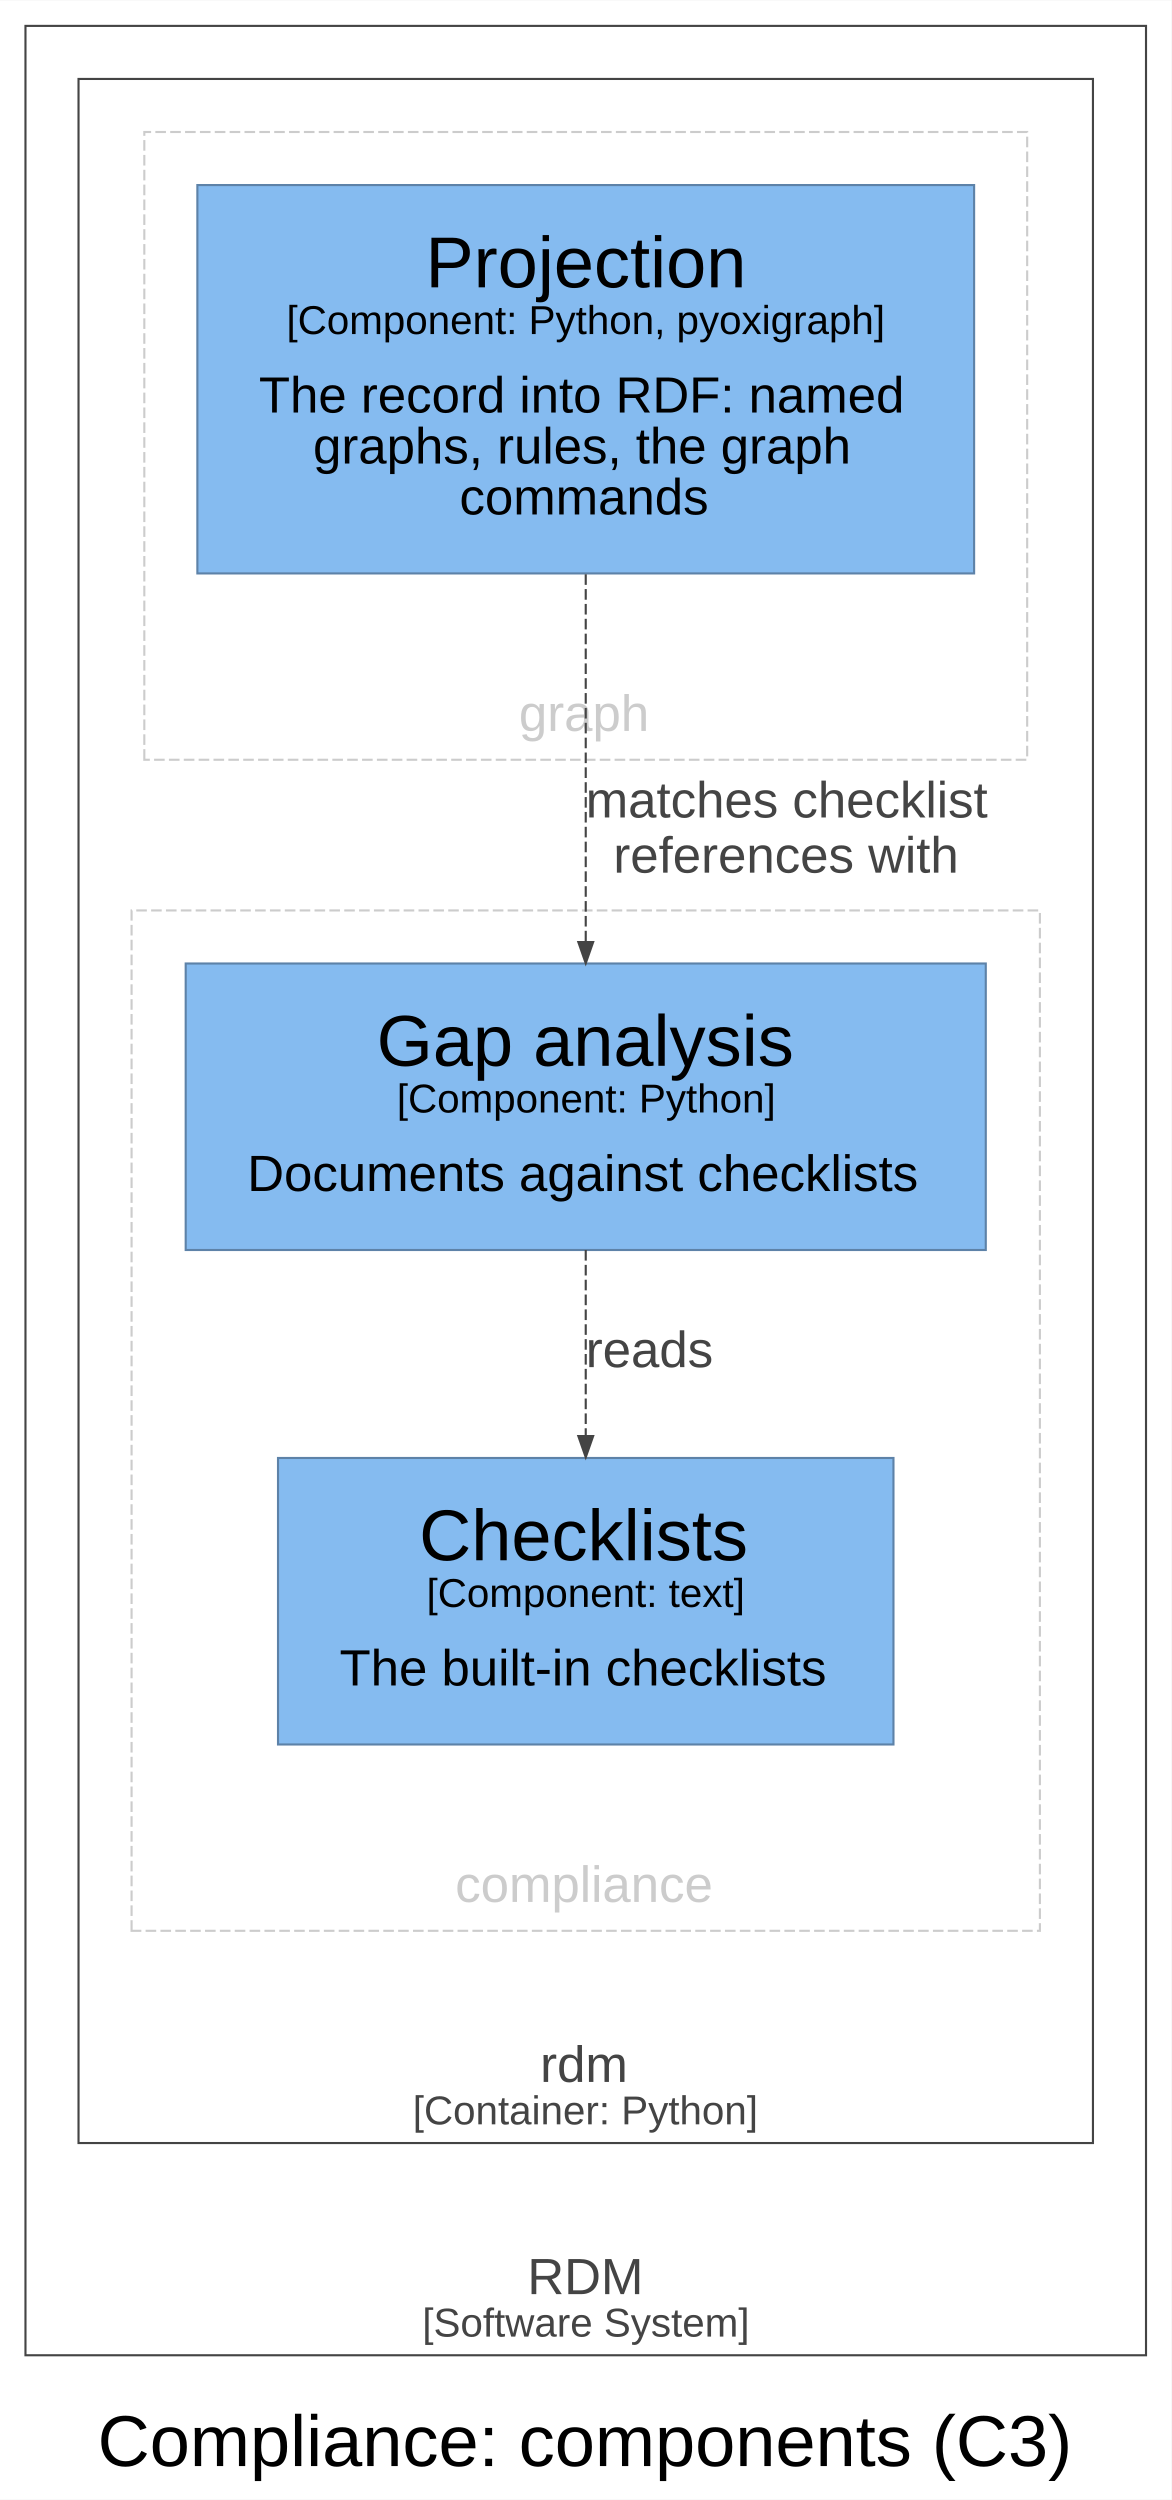
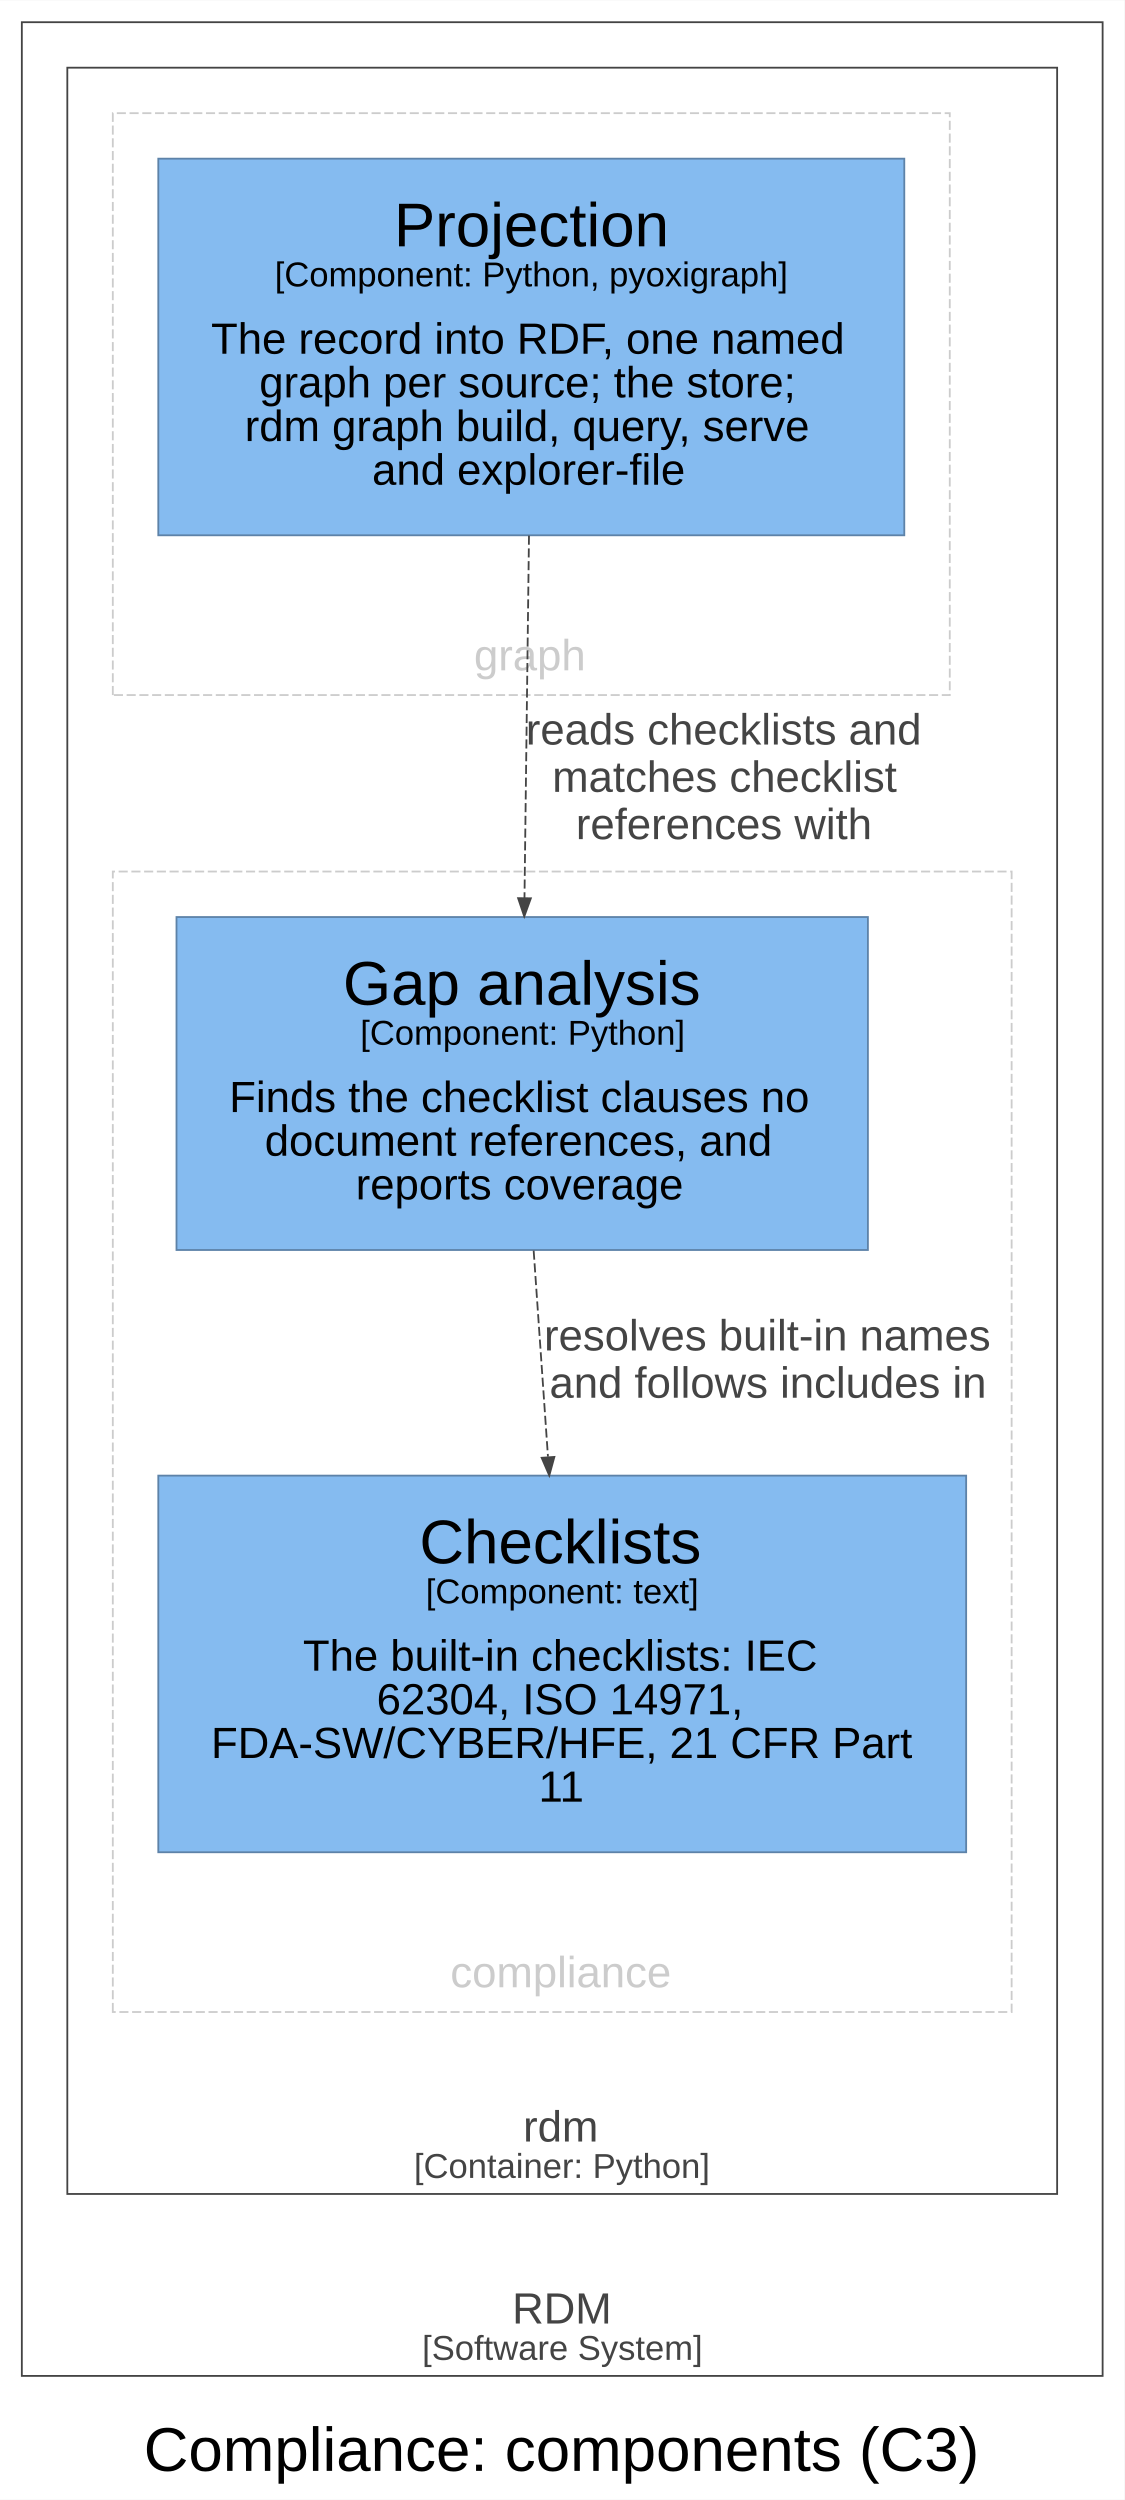
- <svg xmlns="http://www.w3.org/2000/svg" width="552pt" height="1178pt" viewBox="0.00 0.00 552.00 1177.60">
-   <g id="graph0" class="graph" transform="scale(1 1) rotate(0) translate(4 1173.6)">
-     <polygon fill="white" stroke="transparent" points="-4,4 -4,-1173.6 548,-1173.6 548,4 -4,4" />
-     <text text-anchor="start" x="42" y="-11.8" font-family="Arial" font-size="34.00">Compliance: components (C3)</text>
+ <svg xmlns="http://www.w3.org/2000/svg" width="618pt" height="1374pt" viewBox="0.00 0.00 618.00 1373.60">
+   <g id="graph0" class="graph" transform="scale(1 1) rotate(0) translate(4 1369.6)">
+     <polygon fill="white" stroke="transparent" points="-4,4 -4,-1369.6 614,-1369.6 614,4 -4,4" />
+     <text text-anchor="start" x="75" y="-11.8" font-family="Arial" font-size="34.00">Compliance: components (C3)</text>
    <g id="clust1" class="cluster">
-       <polygon fill="none" stroke="#444444" points="8,-64 8,-1161.6 536,-1161.6 536,-64 8,-64" />
-       <text text-anchor="start" x="244.5" y="-92.8" font-family="Arial" font-size="24.00" fill="#444444">RDM</text>
-       <text text-anchor="start" x="195" y="-72.8" font-family="Arial" font-size="19.00" fill="#444444">[Software System]</text>
+       <polygon fill="none" stroke="#444444" points="8,-64 8,-1357.6 602,-1357.6 602,-64 8,-64" />
+       <text text-anchor="start" x="277.5" y="-92.8" font-family="Arial" font-size="24.00" fill="#444444">RDM</text>
+       <text text-anchor="start" x="228" y="-72.8" font-family="Arial" font-size="19.00" fill="#444444">[Software System]</text>
    </g>
    <g id="clust2" class="cluster">
-       <polygon fill="none" stroke="#444444" points="33,-164 33,-1136.6 511,-1136.6 511,-164 33,-164" />
-       <text text-anchor="start" x="250.5" y="-192.8" font-family="Arial" font-size="24.00" fill="#444444">rdm</text>
-       <text text-anchor="start" x="190.5" y="-172.8" font-family="Arial" font-size="19.00" fill="#444444">[Container: Python]</text>
+       <polygon fill="none" stroke="#444444" points="33,-164 33,-1332.6 577,-1332.6 577,-164 33,-164" />
+       <text text-anchor="start" x="283.5" y="-192.8" font-family="Arial" font-size="24.00" fill="#444444">rdm</text>
+       <text text-anchor="start" x="223.5" y="-172.8" font-family="Arial" font-size="19.00" fill="#444444">[Container: Python]</text>
    </g>
    <g id="clust3" class="cluster">
-       <polygon fill="none" stroke="#cccccc" stroke-dasharray="5,2" points="58,-264 58,-744.8 486,-744.8 486,-264 58,-264" />
-       <text text-anchor="start" x="210.5" y="-277.6" font-family="Arial" font-size="24.00" fill="#cccccc">compliance</text>
+       <polygon fill="none" stroke="#cccccc" stroke-dasharray="5,2" points="58,-264 58,-890.8 552,-890.8 552,-264 58,-264" />
+       <text text-anchor="start" x="243.5" y="-277.6" font-family="Arial" font-size="24.00" fill="#cccccc">compliance</text>
    </g>
    <g id="clust4" class="cluster">
-       <polygon fill="none" stroke="#cccccc" stroke-dasharray="5,2" points="64,-815.8 64,-1111.6 480,-1111.6 480,-815.8 64,-815.8" />
-       <text text-anchor="start" x="240.5" y="-829.4" font-family="Arial" font-size="24.00" fill="#cccccc">graph</text>
+       <polygon fill="none" stroke="#cccccc" stroke-dasharray="5,2" points="58,-987.8 58,-1307.6 518,-1307.6 518,-987.8 58,-987.8" />
+       <text text-anchor="start" x="256.5" y="-1001.4" font-family="Arial" font-size="24.00" fill="#cccccc">graph</text>
    </g>
    <g id="28" class="node">
-       <polygon fill="#85bbf0" stroke="#5d82a8" points="460.5,-719.8 83.5,-719.8 83.5,-584.8 460.5,-584.8 460.5,-719.8" />
-       <text text-anchor="start" x="173.5" y="-671.6" font-family="Arial" font-size="34.00" fill="#000000">Gap analysis</text>
-       <text text-anchor="start" x="183" y="-649.6" font-family="Arial" font-size="19.00" fill="#000000">[Component: Python]</text>
-       <text text-anchor="start" x="112.5" y="-612.6" font-family="Arial" font-size="24.00" fill="#000000">Documents against checklists</text>
+       <polygon fill="#85bbf0" stroke="#5d82a8" points="473,-865.8 93,-865.8 93,-682.8 473,-682.8 473,-865.8" />
+       <text text-anchor="start" x="184.5" y="-817.6" font-family="Arial" font-size="34.00" fill="#000000">Gap analysis</text>
+       <text text-anchor="start" x="194" y="-795.6" font-family="Arial" font-size="19.00" fill="#000000">[Component: Python]</text>
+       <text text-anchor="start" x="122" y="-758.6" font-family="Arial" font-size="24.00" fill="#000000">Finds the checklist clauses no</text>
+       <text text-anchor="start" x="141.5" y="-734.6" font-family="Arial" font-size="24.00" fill="#000000">document references, and</text>
+       <text text-anchor="start" x="191.5" y="-710.6" font-family="Arial" font-size="24.00" fill="#000000">reports coverage</text>
    </g>
    <g id="29" class="node">
-       <polygon fill="#85bbf0" stroke="#5d82a8" points="417,-486.8 127,-486.8 127,-351.8 417,-351.8 417,-486.8" />
-       <text text-anchor="start" x="193.5" y="-438.6" font-family="Arial" font-size="34.00" fill="#000000">Checklists</text>
-       <text text-anchor="start" x="197" y="-416.6" font-family="Arial" font-size="19.00" fill="#000000">[Component: text]</text>
-       <text text-anchor="start" x="156" y="-379.6" font-family="Arial" font-size="24.00" fill="#000000">The built-in checklists</text>
+       <polygon fill="#85bbf0" stroke="#5d82a8" points="527,-558.8 83,-558.8 83,-351.8 527,-351.8 527,-558.8" />
+       <text text-anchor="start" x="226.5" y="-510.6" font-family="Arial" font-size="34.00" fill="#000000">Checklists</text>
+       <text text-anchor="start" x="230" y="-488.6" font-family="Arial" font-size="19.00" fill="#000000">[Component: text]</text>
+       <text text-anchor="start" x="162.5" y="-451.6" font-family="Arial" font-size="24.00" fill="#000000">The built-in checklists: IEC</text>
+       <text text-anchor="start" x="203" y="-427.6" font-family="Arial" font-size="24.00" fill="#000000">62304, ISO 14971,</text>
+       <text text-anchor="start" x="112" y="-403.6" font-family="Arial" font-size="24.00" fill="#000000">FDA-SW/CYBER/HFE, 21 CFR Part</text>
+       <text text-anchor="start" x="292" y="-379.6" font-family="Arial" font-size="24.00" fill="#000000">11</text>
    </g>
-     <g id="74" class="edge">
-       <path fill="none" stroke="#444444" stroke-dasharray="5,2" d="M272,-584.8C272,-557.49 272,-525.71 272,-497.39" />
-       <polygon fill="#444444" stroke="#444444" points="275.5,-497.14 272,-487.14 268.5,-497.14 275.5,-497.14" />
-       <text text-anchor="start" x="272" y="-529.6" font-family="Arial" font-size="24.00" fill="#444444">reads</text>
+     <g id="75" class="edge">
+       <path fill="none" stroke="#444444" stroke-dasharray="5,2" d="M289.3,-682.46C291.75,-647.17 294.58,-606.38 297.16,-569.24" />
+       <polygon fill="#444444" stroke="#444444" points="300.68,-569.08 297.88,-558.86 293.7,-568.6 300.68,-569.08" />
+       <text text-anchor="start" x="295" y="-627.6" font-family="Arial" font-size="24.00" fill="#444444">resolves built-in names</text>
+       <text text-anchor="start" x="298" y="-601.6" font-family="Arial" font-size="24.00" fill="#444444">and follows includes in</text>
    </g>
-     <g id="36" class="node">
-       <polygon fill="#85bbf0" stroke="#5d82a8" points="455,-1086.6 89,-1086.6 89,-903.6 455,-903.6 455,-1086.6" />
-       <text text-anchor="start" x="196.5" y="-1038.4" font-family="Arial" font-size="34.00" fill="#000000">Projection</text>
-       <text text-anchor="start" x="131" y="-1016.4" font-family="Arial" font-size="19.00" fill="#000000">[Component: Python, pyoxigraph]</text>
-       <text text-anchor="start" x="118" y="-979.4" font-family="Arial" font-size="24.00" fill="#000000">The record into RDF: named</text>
-       <text text-anchor="start" x="143.5" y="-955.4" font-family="Arial" font-size="24.00" fill="#000000">graphs, rules, the graph</text>
-       <text text-anchor="start" x="212.5" y="-931.4" font-family="Arial" font-size="24.00" fill="#000000">commands</text>
+     <g id="37" class="node">
+       <polygon fill="#85bbf0" stroke="#5d82a8" points="493,-1282.6 83,-1282.6 83,-1075.6 493,-1075.6 493,-1282.6" />
+       <text text-anchor="start" x="212.5" y="-1234.4" font-family="Arial" font-size="34.00" fill="#000000">Projection</text>
+       <text text-anchor="start" x="147" y="-1212.4" font-family="Arial" font-size="19.00" fill="#000000">[Component: Python, pyoxigraph]</text>
+       <text text-anchor="start" x="112" y="-1175.4" font-family="Arial" font-size="24.00" fill="#000000">The record into RDF, one named</text>
+       <text text-anchor="start" x="138.5" y="-1151.4" font-family="Arial" font-size="24.00" fill="#000000">graph per source; the store;</text>
+       <text text-anchor="start" x="130.5" y="-1127.4" font-family="Arial" font-size="24.00" fill="#000000">rdm graph build, query, serve</text>
+       <text text-anchor="start" x="200.5" y="-1103.4" font-family="Arial" font-size="24.00" fill="#000000">and explorer-file</text>
    </g>
-     <g id="91" class="edge">
-       <path fill="none" stroke="#444444" stroke-dasharray="5,2" d="M272,-903.22C272,-849.15 272,-781.31 272,-729.96" />
-       <polygon fill="#444444" stroke="#444444" points="275.5,-729.91 272,-719.91 268.5,-729.91 275.5,-729.91" />
-       <text text-anchor="start" x="272" y="-788.6" font-family="Arial" font-size="24.00" fill="#444444">matches checklist</text>
-       <text text-anchor="start" x="285" y="-762.6" font-family="Arial" font-size="24.00" fill="#444444">references with</text>
+     <g id="92" class="edge">
+       <path fill="none" stroke="#444444" stroke-dasharray="5,2" d="M286.73,-1075.41C285.97,-1014.25 285.01,-936.96 284.25,-876.13" />
+       <polygon fill="#444444" stroke="#444444" points="287.75,-876.09 284.13,-866.13 280.75,-876.17 287.75,-876.09" />
+       <text text-anchor="start" x="285" y="-960.6" font-family="Arial" font-size="24.00" fill="#444444">reads checklists and</text>
+       <text text-anchor="start" x="299.5" y="-934.6" font-family="Arial" font-size="24.00" fill="#444444">matches checklist</text>
+       <text text-anchor="start" x="312.5" y="-908.6" font-family="Arial" font-size="24.00" fill="#444444">references with</text>
    </g>
  </g>
</svg>
